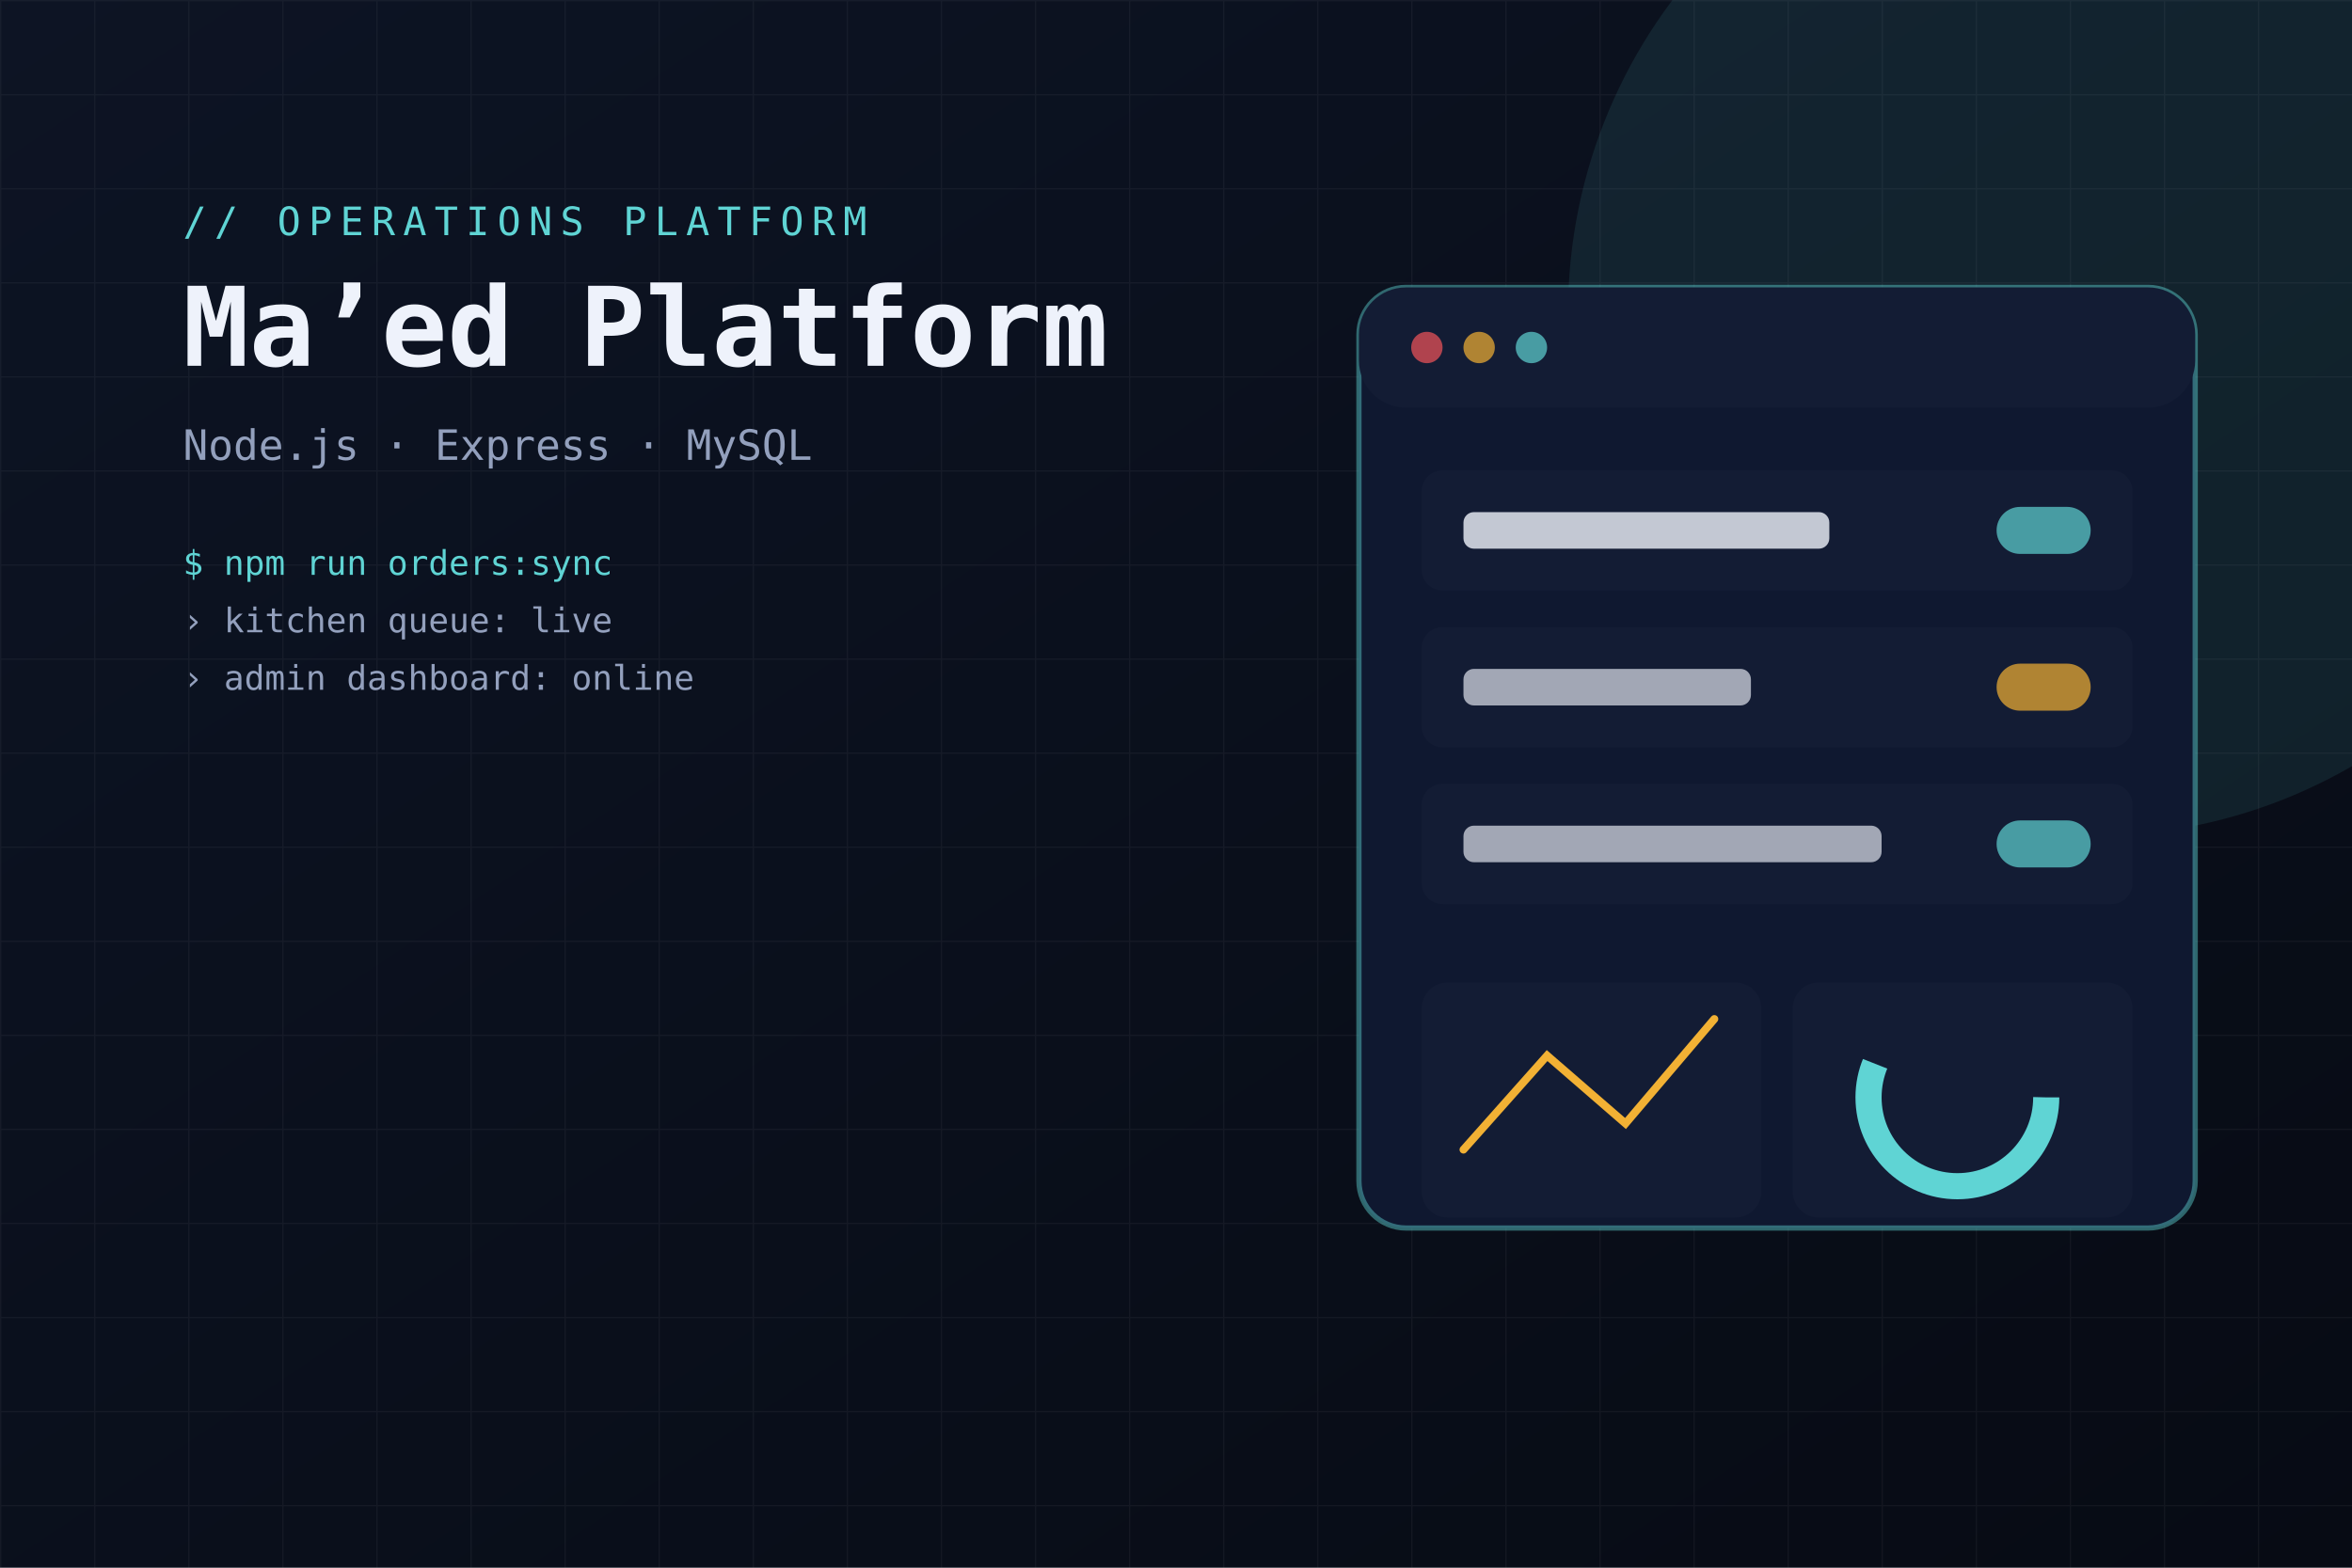
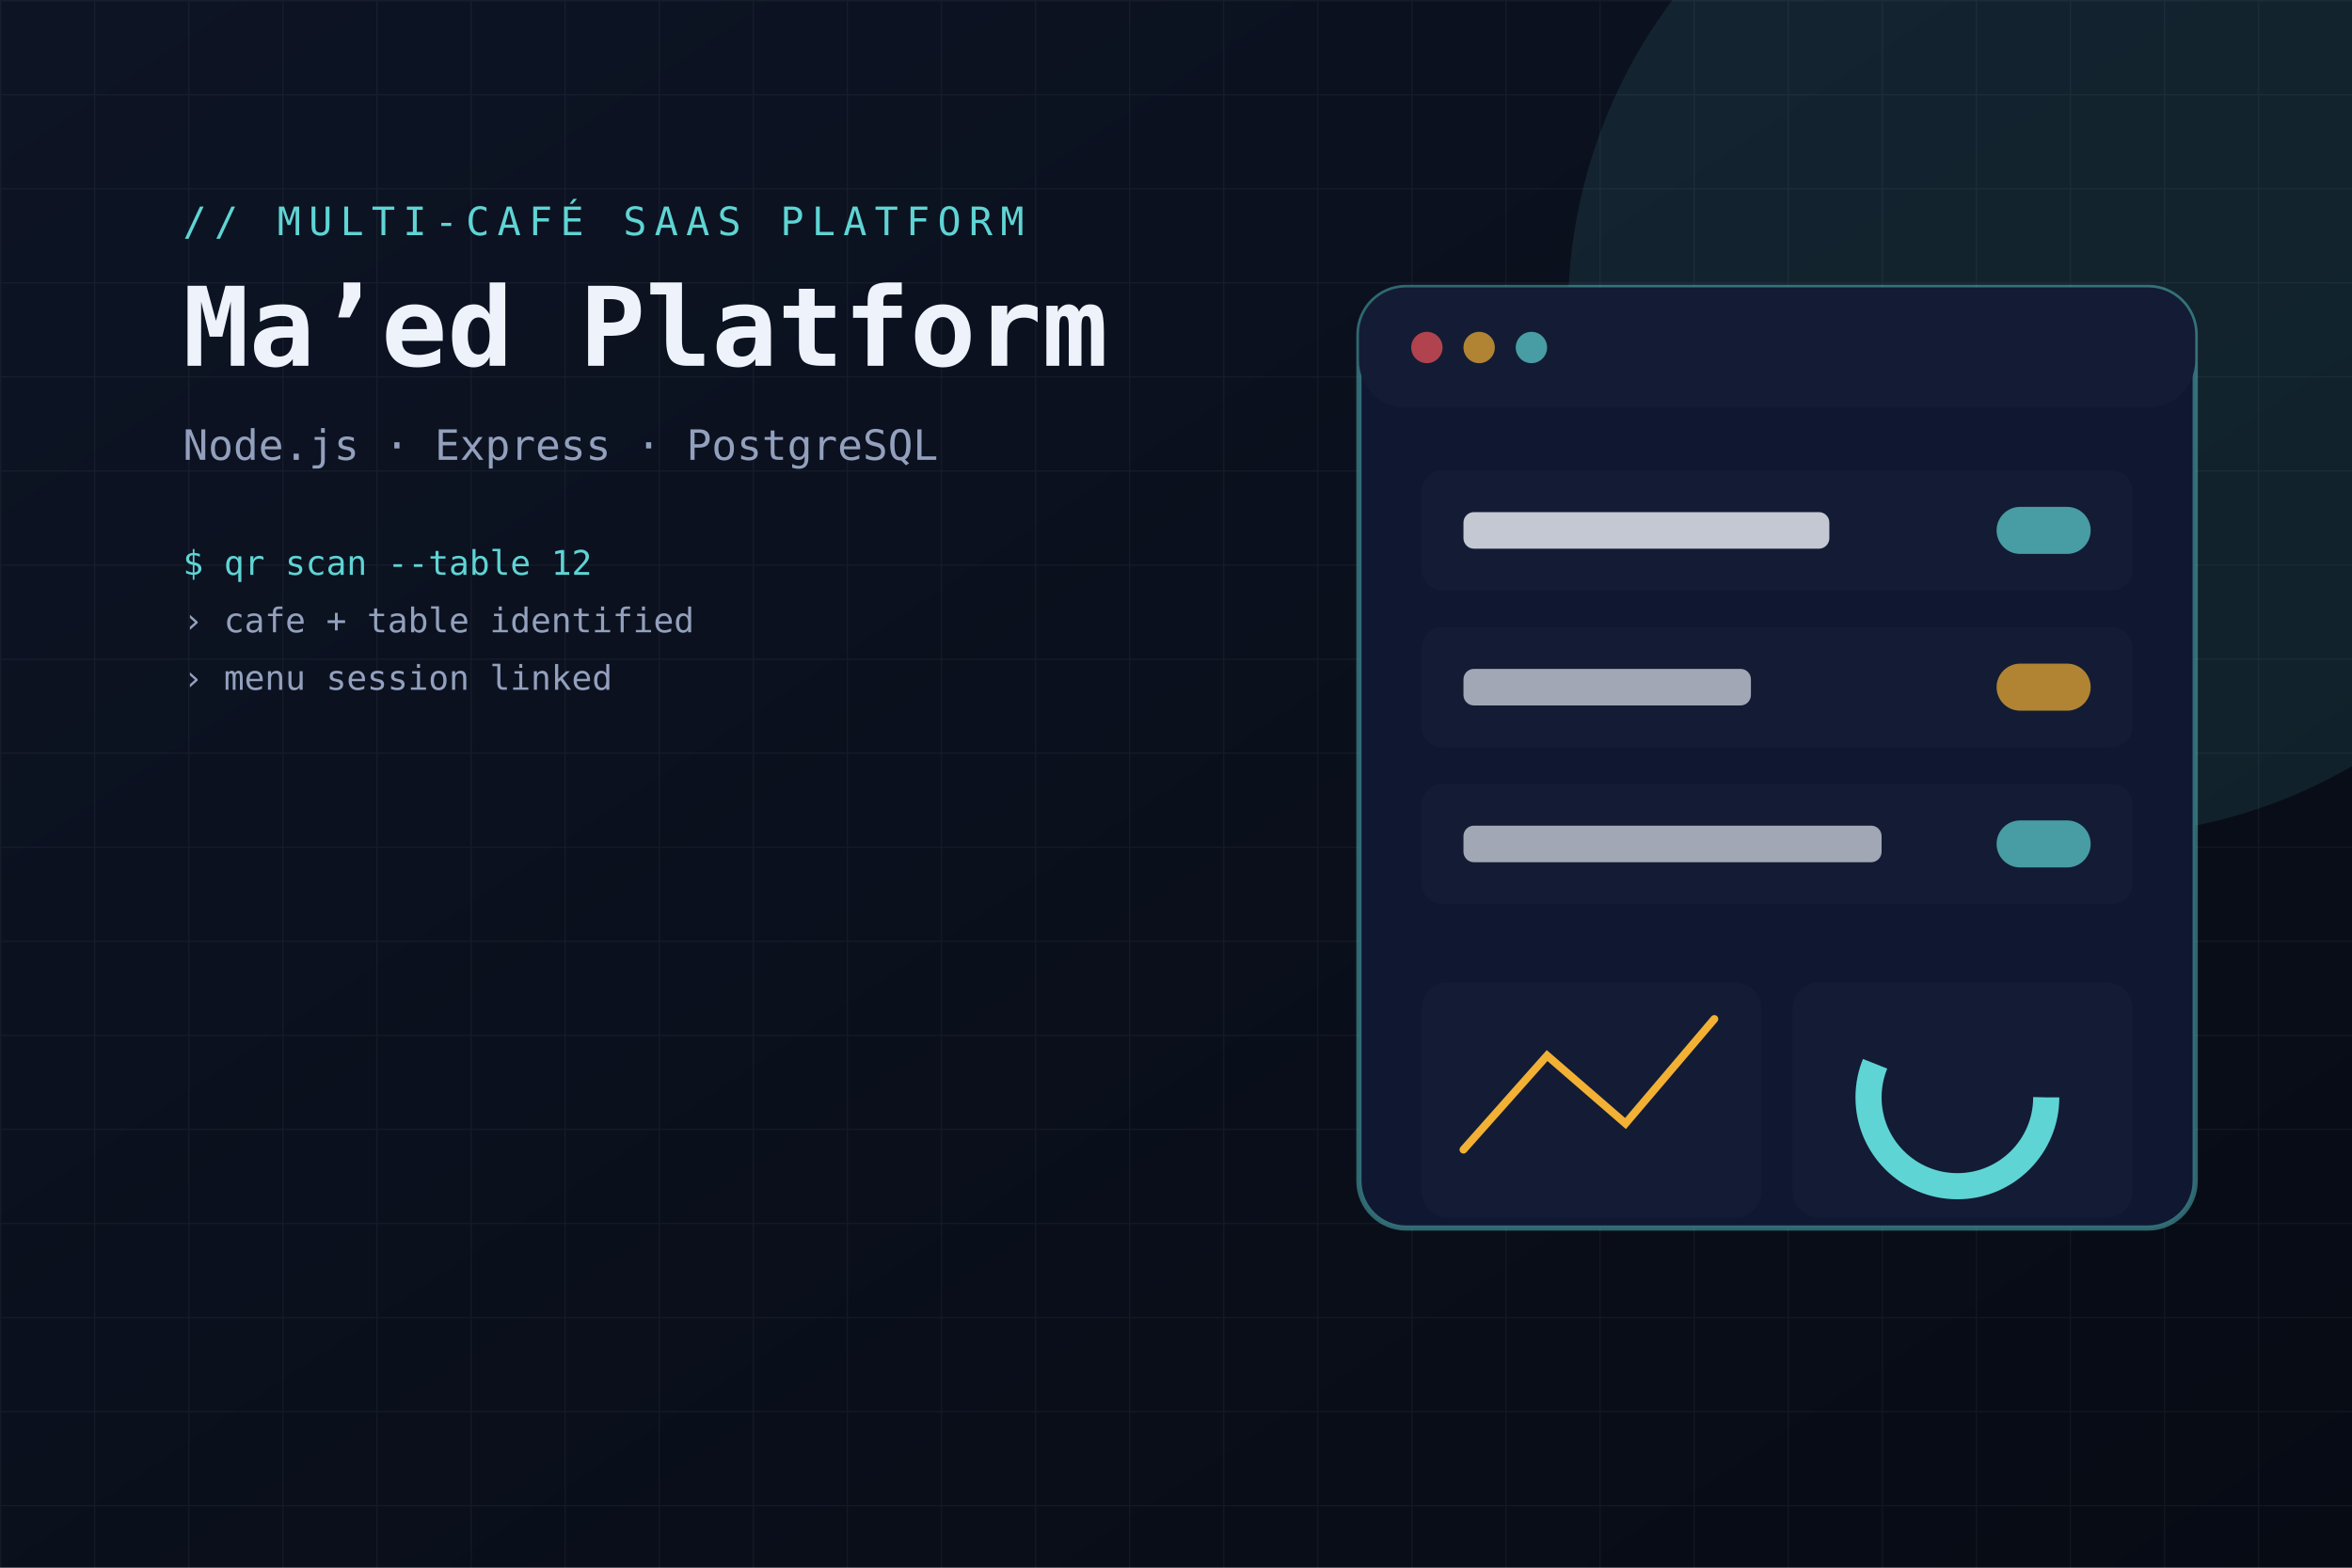
<svg xmlns="http://www.w3.org/2000/svg" width="900" height="600" viewBox="0 0 900 600" role="img" aria-label="Ma'ed Platform project cover">
  <defs>
    <linearGradient id="mgB" x1="0" y1="0" x2="1" y2="1">
      <stop offset="0" stop-color="#0d1424" />
      <stop offset="1" stop-color="#070b14" />
    </linearGradient>
    <pattern id="gridB" width="36" height="36" patternUnits="userSpaceOnUse">
      <path d="M36 0H0V36" fill="none" stroke="#ffffff" stroke-opacity="0.045" stroke-width="1" />
    </pattern>
  </defs>
  <rect width="900" height="600" fill="url(#mgB)" />
  <rect width="900" height="600" fill="url(#gridB)" />
  <circle cx="800" cy="120" r="200" fill="#5fd4d4" fill-opacity="0.10" />
  <g transform="translate(520,110)">
    <rect x="0" y="0" width="320" height="360" rx="18" fill="#0f1830" stroke="#5fd4d4" stroke-opacity="0.45" stroke-width="2" />
    <rect x="0" y="0" width="320" height="46" rx="18" fill="#131c34" />
    <circle cx="26" cy="23" r="6" fill="#f2545b" fill-opacity="0.7" />
    <circle cx="46" cy="23" r="6" fill="#f2b134" fill-opacity="0.7" />
    <circle cx="66" cy="23" r="6" fill="#5fd4d4" fill-opacity="0.7" />
    <g transform="translate(24,70)">
      <rect x="0" y="0" width="272" height="46" rx="8" fill="#131c34" />
      <rect x="16" y="16" width="140" height="14" rx="4" fill="#eef2fb" fill-opacity="0.8" />
      <rect x="220" y="14" width="36" height="18" rx="9" fill="#5fd4d4" fill-opacity="0.7" />
      <rect x="0" y="60" width="272" height="46" rx="8" fill="#131c34" />
      <rect x="16" y="76" width="110" height="14" rx="4" fill="#eef2fb" fill-opacity="0.65" />
      <rect x="220" y="74" width="36" height="18" rx="9" fill="#f2b134" fill-opacity="0.7" />
      <rect x="0" y="120" width="272" height="46" rx="8" fill="#131c34" />
      <rect x="16" y="136" width="160" height="14" rx="4" fill="#eef2fb" fill-opacity="0.65" />
      <rect x="220" y="134" width="36" height="18" rx="9" fill="#5fd4d4" fill-opacity="0.7" />
      <rect x="0" y="196" width="130" height="90" rx="10" fill="#131c34" />
      <rect x="142" y="196" width="130" height="90" rx="10" fill="#131c34" />
      <path d="M16 260 L48 224 L78 250 L112 210" stroke="#f2b134" stroke-width="3" fill="none" stroke-linecap="round" />
      <circle cx="205" cy="240" r="34" fill="none" stroke="#5fd4d4" stroke-width="10" stroke-dasharray="120 200" />
    </g>
  </g>
  <g font-family="'JetBrains Mono', monospace" fill="#93a0bd">
-     <text x="70" y="90" font-size="15" letter-spacing="3" fill="#5fd4d4">// OPERATIONS PLATFORM</text>
+     <text x="70" y="90" font-size="15" letter-spacing="3" fill="#5fd4d4">// MULTI-CAFÉ SAAS PLATFORM</text>
    <text x="70" y="140" font-size="42" fill="#eef2fb" font-weight="700">Ma’ed Platform</text>
-     <text x="70" y="176" font-size="16">Node.js · Express · MySQL</text>
+     <text x="70" y="176" font-size="16">Node.js · Express · PostgreSQL</text>
  </g>
  <g transform="translate(70,220)" font-family="'JetBrains Mono', monospace" font-size="13" fill="#5fd4d4">
-     <text y="0">$ npm run orders:sync</text>
-     <text y="22" fill="#93a0bd">› kitchen queue: live</text>
-     <text y="44" fill="#93a0bd">› admin dashboard: online</text>
+     <text y="0">$ qr scan --table 12</text>
+     <text y="22" fill="#93a0bd">› cafe + table identified</text>
+     <text y="44" fill="#93a0bd">› menu session linked</text>
  </g>
</svg>
